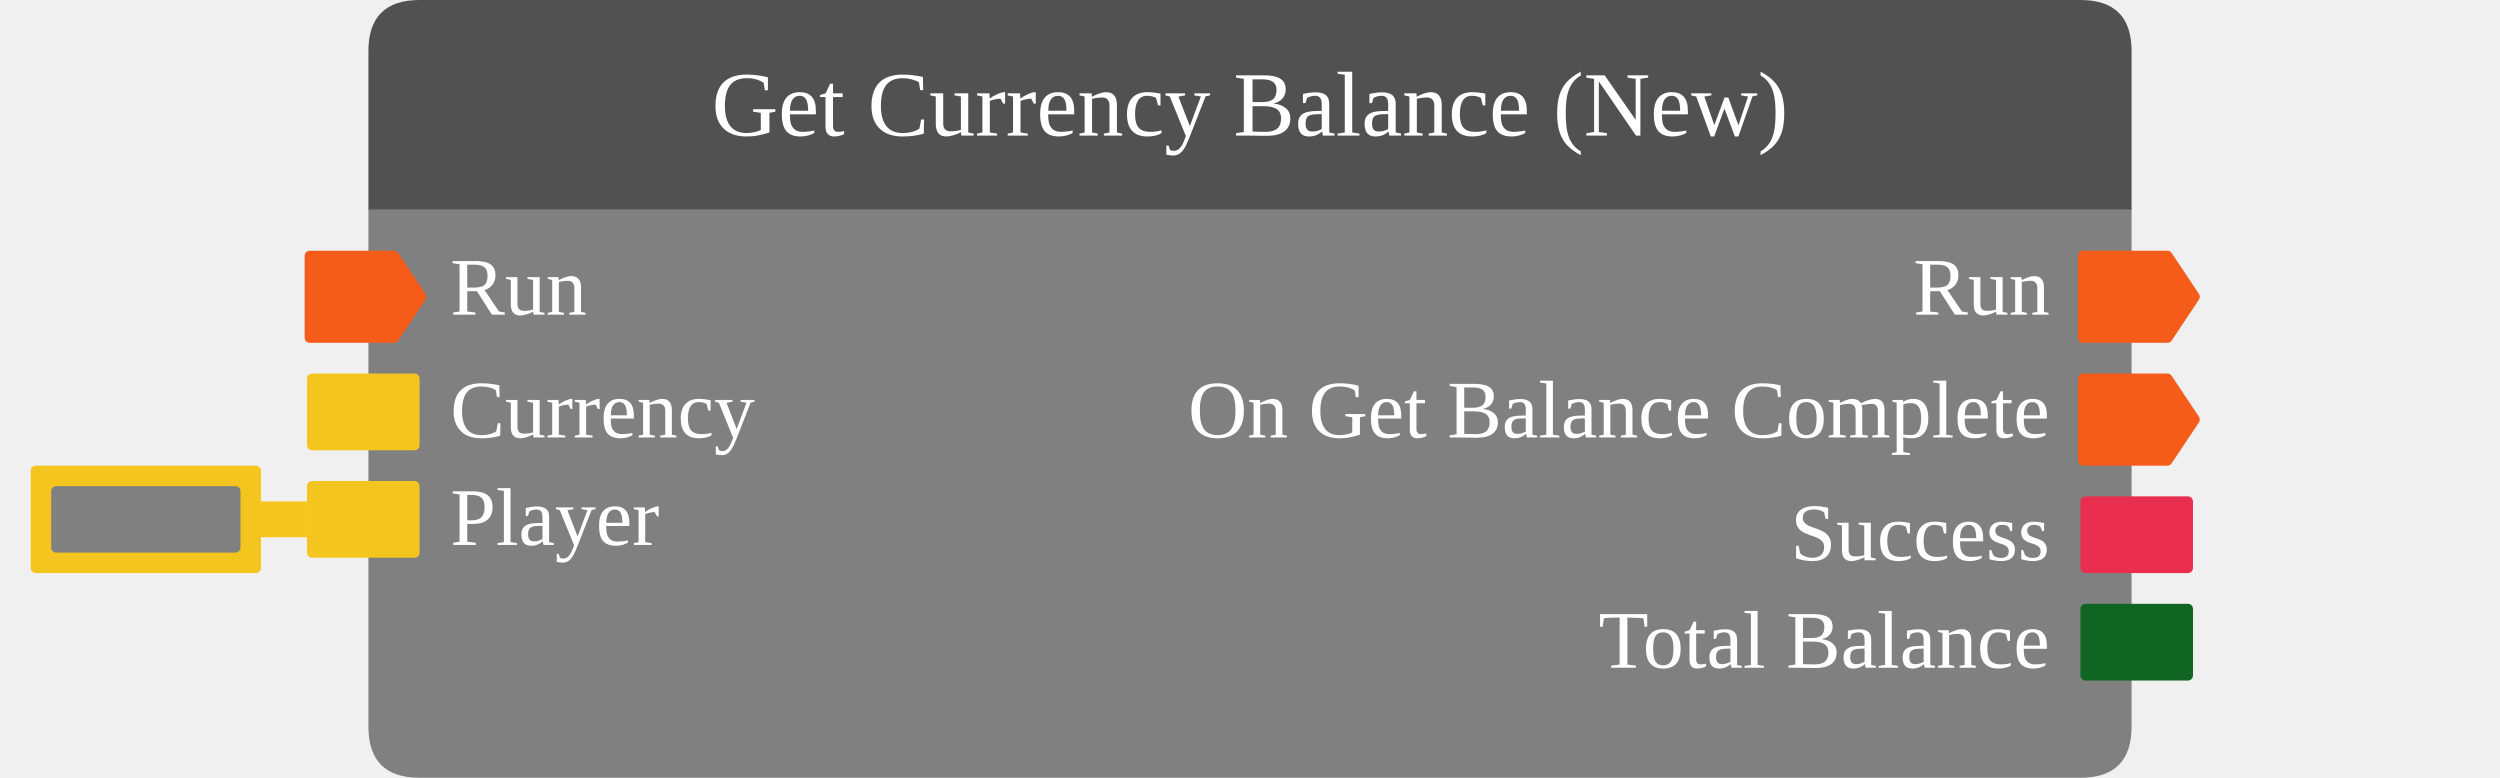
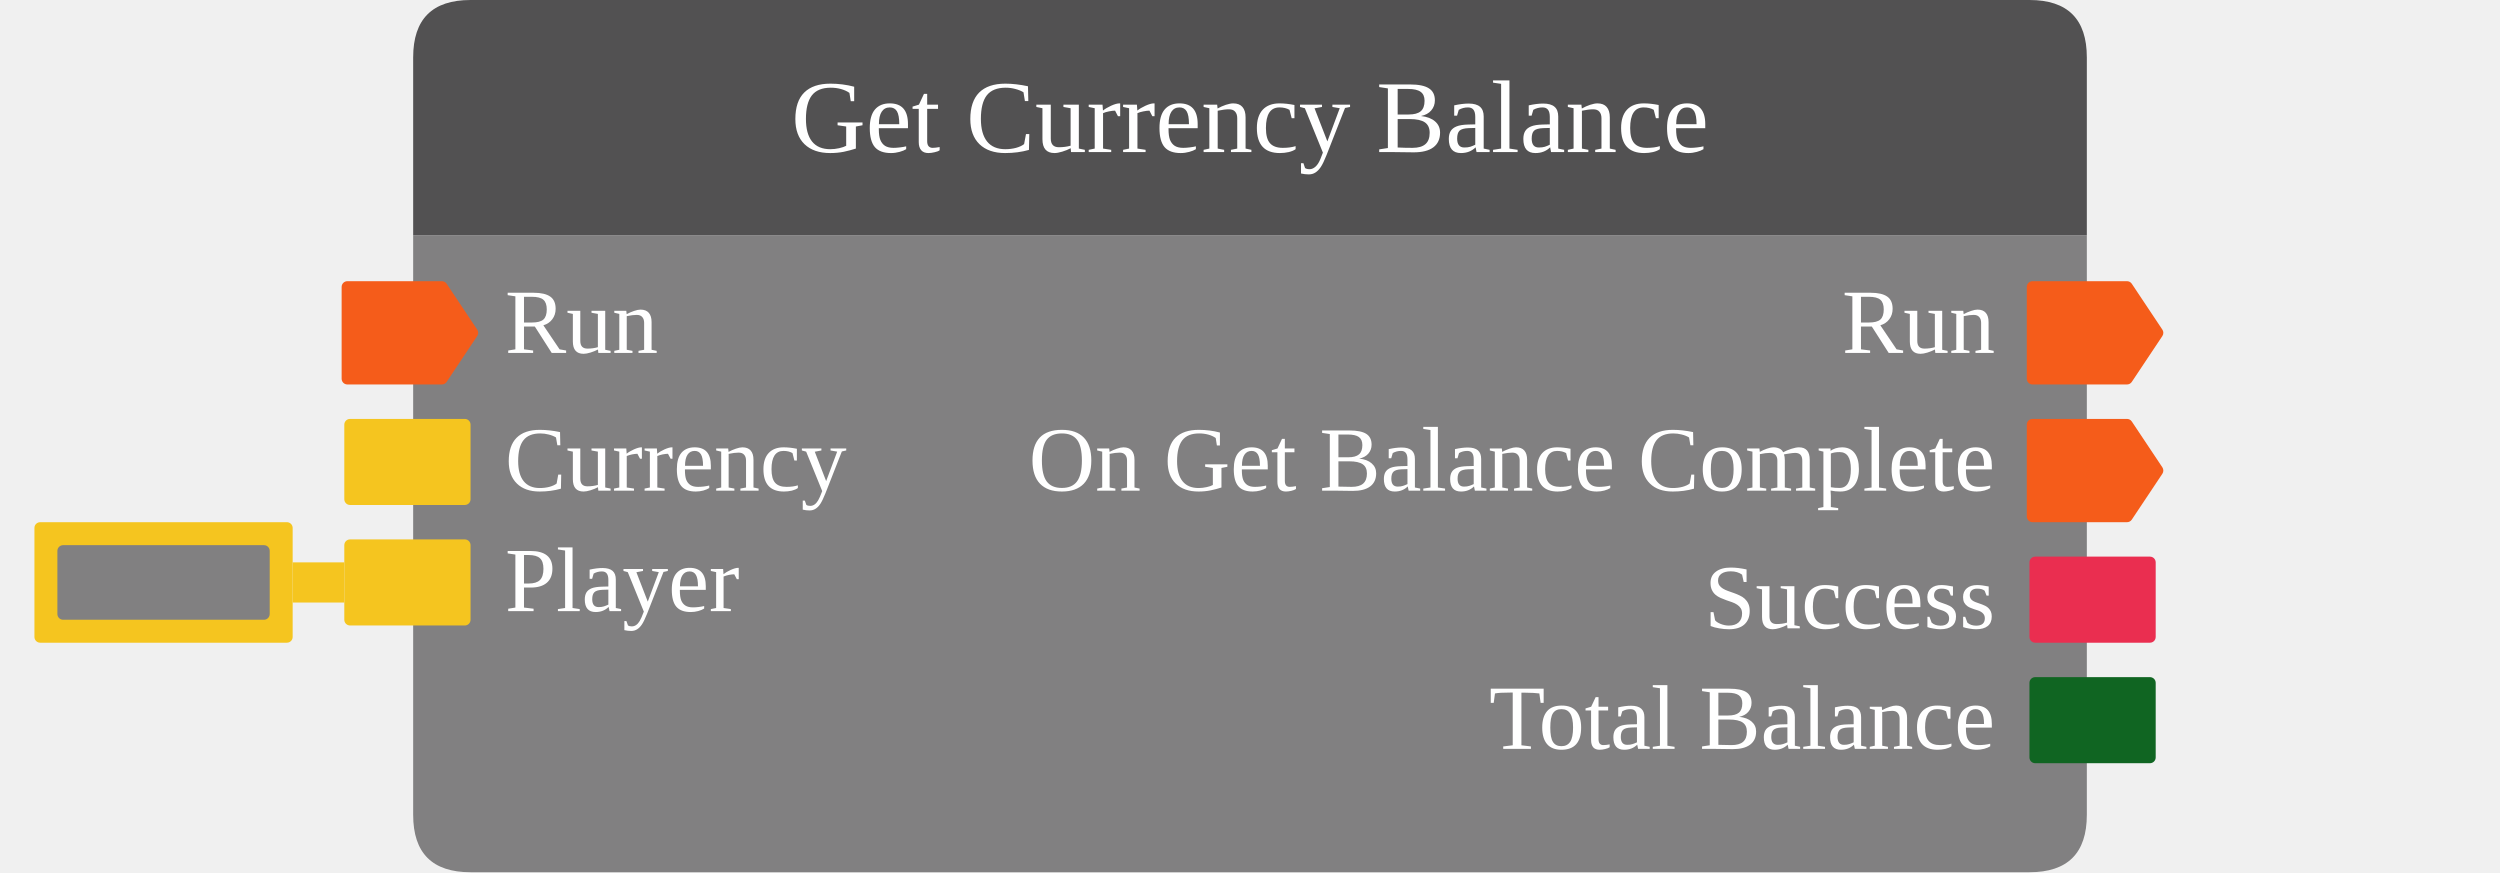
- <svg xmlns="http://www.w3.org/2000/svg" width="488.58" height="152" viewbox="0 0 488.58 152">
-   <path fill="#818081" d="M72, 41 v101 q0,10,10,10 h324.58 q10,0,10,-10 v-101 h344.58" />
+ <svg xmlns="http://www.w3.org/2000/svg" width="435.66" height="152" viewbox="0 0 435.66 152">
+   <path fill="#818081" d="M72, 41 v101 q0,10,10,10 h271.66 q10,0,10,-10 v-101 h291.66" />
  <path d="M77,49h-16.465c-0.552,0,-1,0.448,-1,1v16c0,0.552,0.448,1,1,1h16.465c0.334,0,0.647,-0.167,0.832,-0.445l5.333,-8c0.224,-0.336,0.224,-0.774,0,-1.11l-5.333,-8c-0.185,-0.278,-0.498,-0.445,-0.832,-0.445z" fill="#F55C1A" />
  <text x="88" y="61.5" fill="white" text-anchor="start" font-size="medium" class="uwuntu">Run</text>
  <rect x="60" y="73" width="22" height="15" rx="1" fill="#F5C51F" />
  <text x="88" y="85.5" fill="white" text-anchor="start" font-size="medium" class="uwuntu">Currency</text>
  <g filter="url(#filter0_di_2556_19132)">
    <rect x="60" y="94" width="22" height="15" rx="1" fill="#F5C51F" />
  </g>
  <g filter="url(#filter1_di_2556_19132)">
    <rect x="6" y="91" width="45" height="21" rx="1" fill="#F5C51F" />
    <rect x="10" y="95.001" width="37" height="13" rx="1" fill="#818081" />
  </g>
  <g filter="url(#filter2_di_2556_19132)">
    <rect x="51" y="98" width="9" height="7" fill="#F5C51F" />
  </g>
  <text x="88" y="106.5" fill="white" text-anchor="start" font-size="medium" class="uwuntu">Player</text>
-   <path d="M423.58,49h-16.465c-0.552,0,-1,0.448,-1,1v16c0,0.552,0.448,1,1,1h16.465c0.334,0,0.647,-0.167,0.832,-0.445l5.333,-8c0.224,-0.336,0.224,-0.774,0,-1.11l-5.333,-8c-0.185,-0.278,-0.498,-0.445,-0.832,-0.445z" fill="#F55C1A" />
-   <text x="400.58" y="61.5" fill="white" text-anchor="end" font-size="medium" class="uwuntu">Run</text>
-   <path d="M423.58,73h-16.465c-0.552,0,-1,0.448,-1,1v16c0,0.552,0.448,1,1,1h16.465c0.334,0,0.647,-0.167,0.832,-0.445l5.333,-8c0.224,-0.336,0.224,-0.774,0,-1.11l-5.333,-8c-0.185,-0.278,-0.498,-0.445,-0.832,-0.445z" fill="#F55C1A" />
-   <text x="400.58" y="85.5" fill="white" text-anchor="end" font-size="medium" class="uwuntu">On Get Balance Complete</text>
-   <rect x="406.58" y="97" width="22" height="15" rx="1" fill="#EA2E50" />
-   <text x="400.58" y="109.5" fill="white" text-anchor="end" font-size="medium" class="uwuntu">Success</text>
-   <rect x="406.58" y="118" width="22" height="15" rx="1" fill="#106522" />
-   <text x="400.58" y="130.5" fill="white" text-anchor="end" font-size="medium" class="uwuntu">Total Balance</text>
-   <path d="M72, 41 v-31 q0,-10,10,-10 h324.58 q10,0,10,10 v31 h-344.58" fill="#525152" />
-   <text x="244.29" y="26.5" fill="white" text-anchor="middle" font-size="18px" class="uwuntu">Get Currency Balance (New)</text>
+   <path d="M370.66,49h-16.465c-0.552,0,-1,0.448,-1,1v16c0,0.552,0.448,1,1,1h16.465c0.334,0,0.647,-0.167,0.832,-0.445l5.333,-8c0.224,-0.336,0.224,-0.774,0,-1.11l-5.333,-8c-0.185,-0.278,-0.498,-0.445,-0.832,-0.445z" fill="#F55C1A" />
+   <text x="347.66" y="61.5" fill="white" text-anchor="end" font-size="medium" class="uwuntu">Run</text>
+   <path d="M370.66,73h-16.465c-0.552,0,-1,0.448,-1,1v16c0,0.552,0.448,1,1,1h16.465c0.334,0,0.647,-0.167,0.832,-0.445l5.333,-8c0.224,-0.336,0.224,-0.774,0,-1.11l-5.333,-8c-0.185,-0.278,-0.498,-0.445,-0.832,-0.445z" fill="#F55C1A" />
+   <text x="347.66" y="85.5" fill="white" text-anchor="end" font-size="medium" class="uwuntu">On Get Balance Complete</text>
+   <rect x="353.66" y="97" width="22" height="15" rx="1" fill="#EA2E50" />
+   <text x="347.66" y="109.5" fill="white" text-anchor="end" font-size="medium" class="uwuntu">Success</text>
+   <rect x="353.66" y="118" width="22" height="15" rx="1" fill="#106522" />
+   <text x="347.66" y="130.5" fill="white" text-anchor="end" font-size="medium" class="uwuntu">Total Balance</text>
+   <path d="M72, 41 v-31 q0,-10,10,-10 h271.66 q10,0,10,10 v31 h-291.66" fill="#525152" />
+   <text x="217.83" y="26.5" fill="white" text-anchor="middle" font-size="18px" class="uwuntu">Get Currency Balance</text>
</svg>
